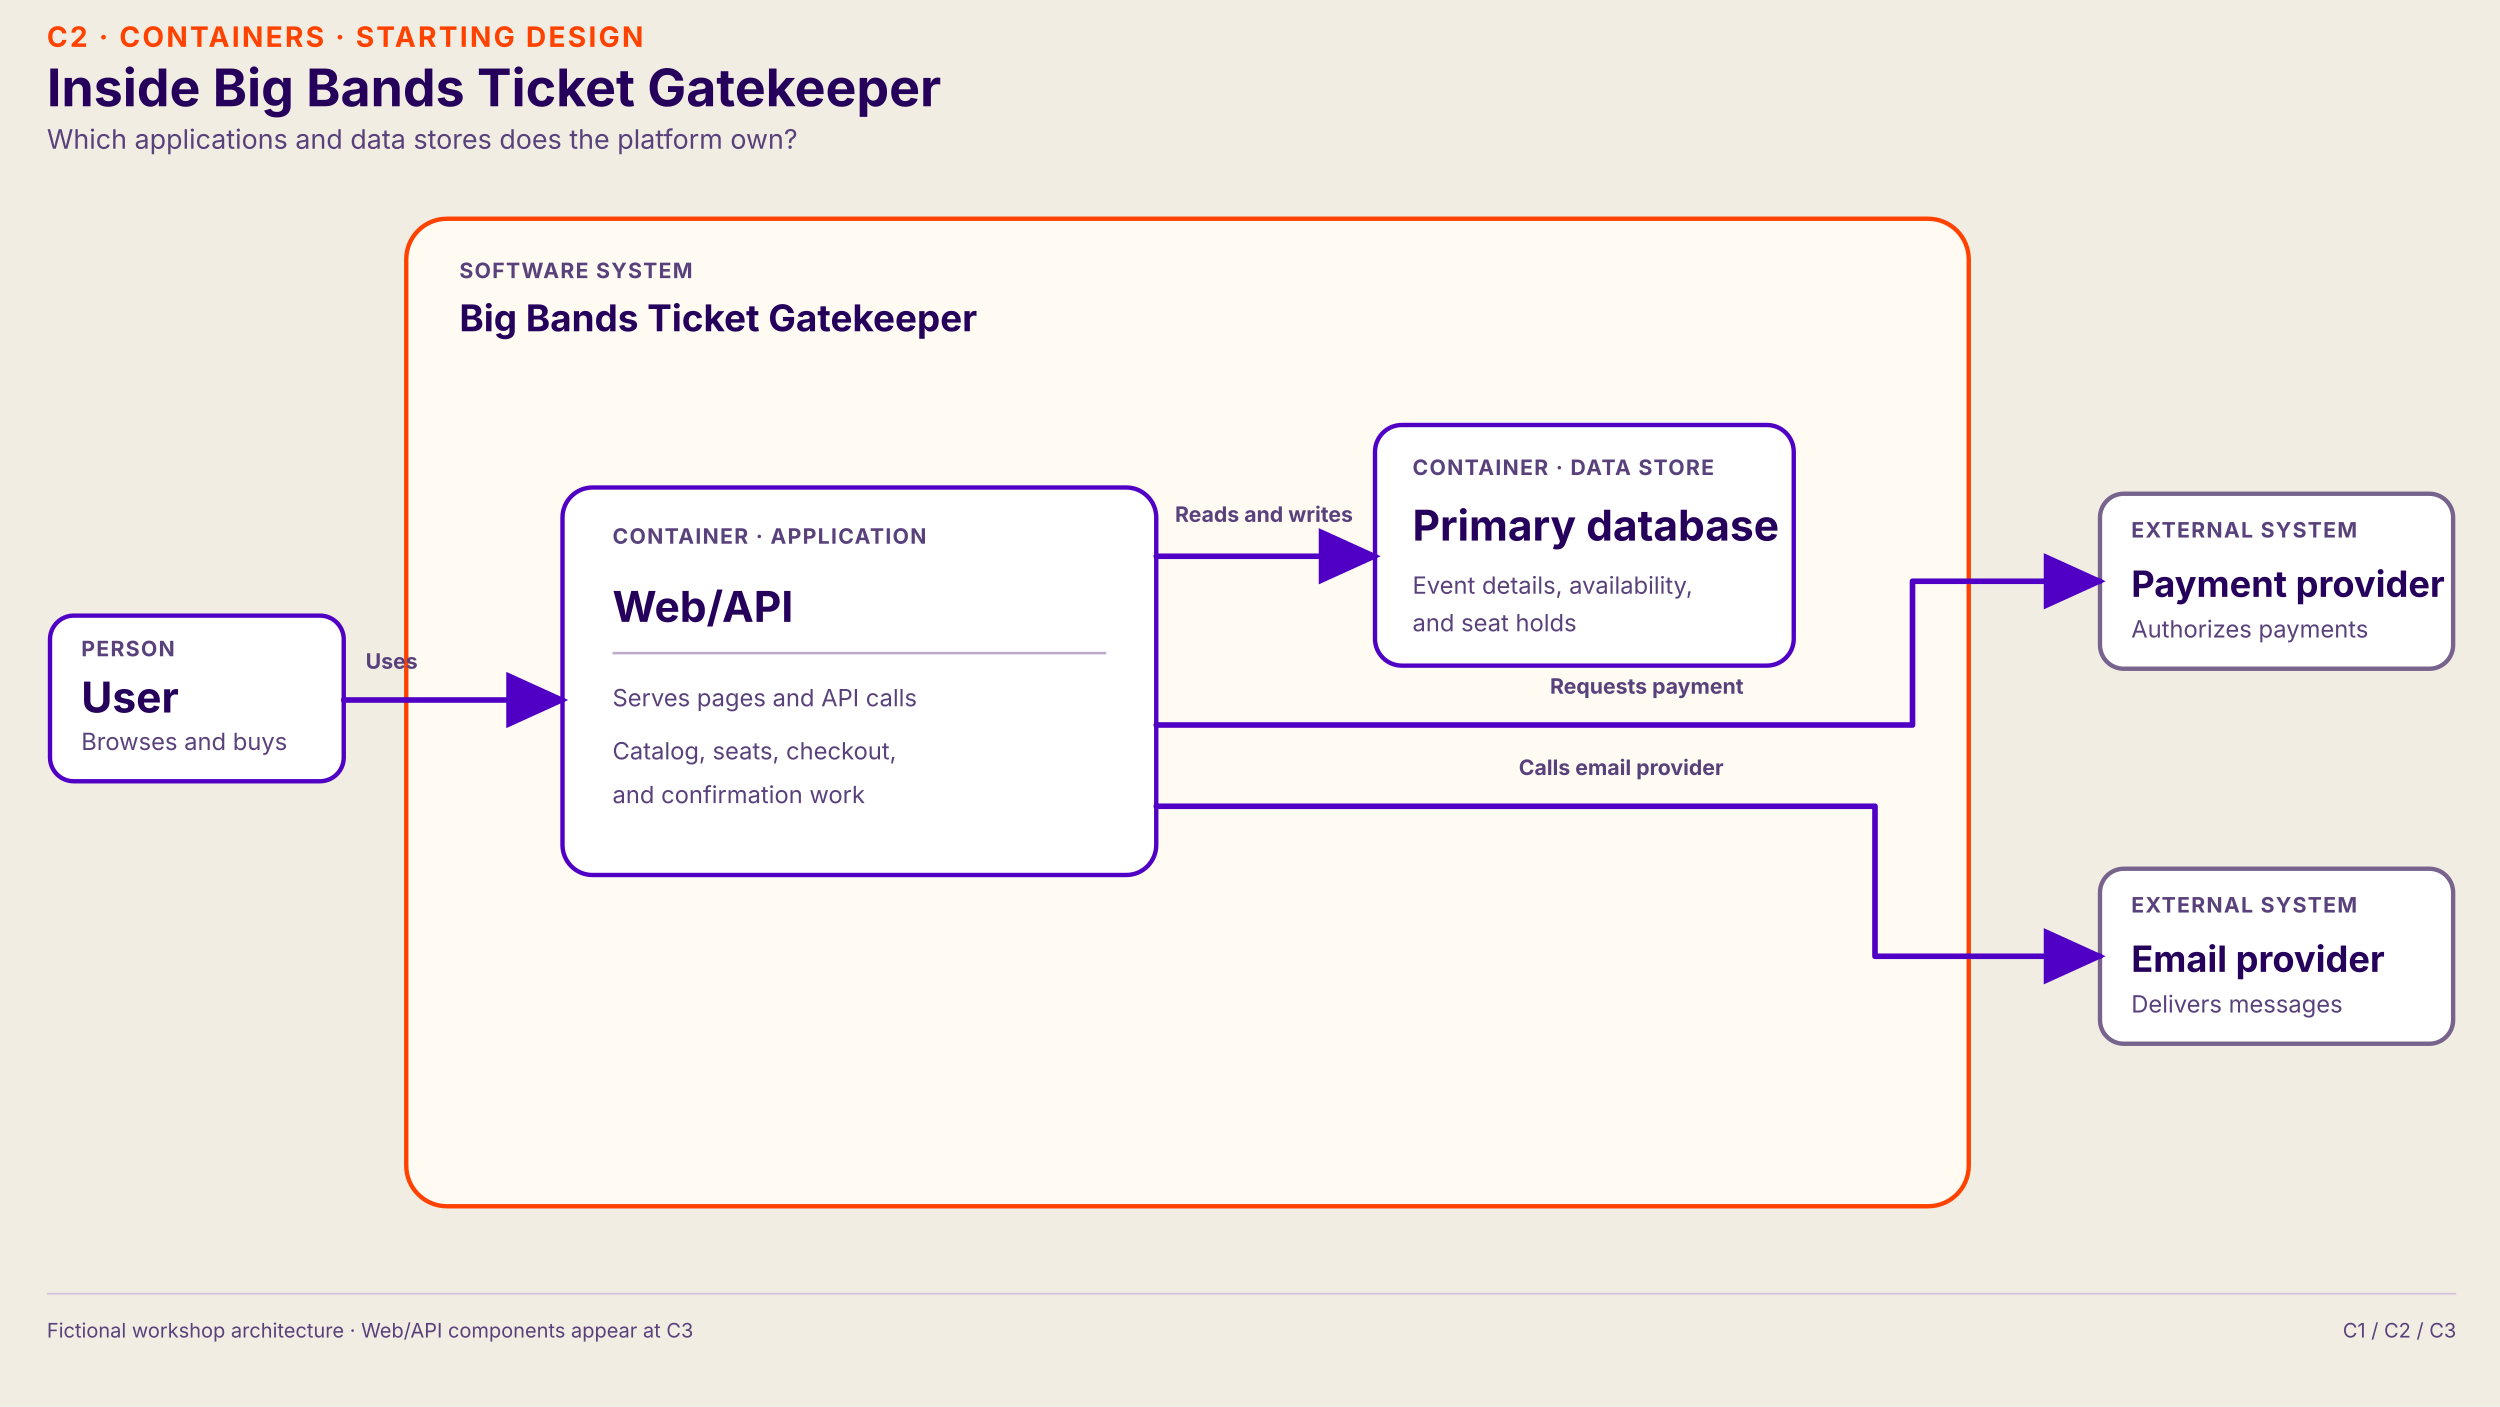
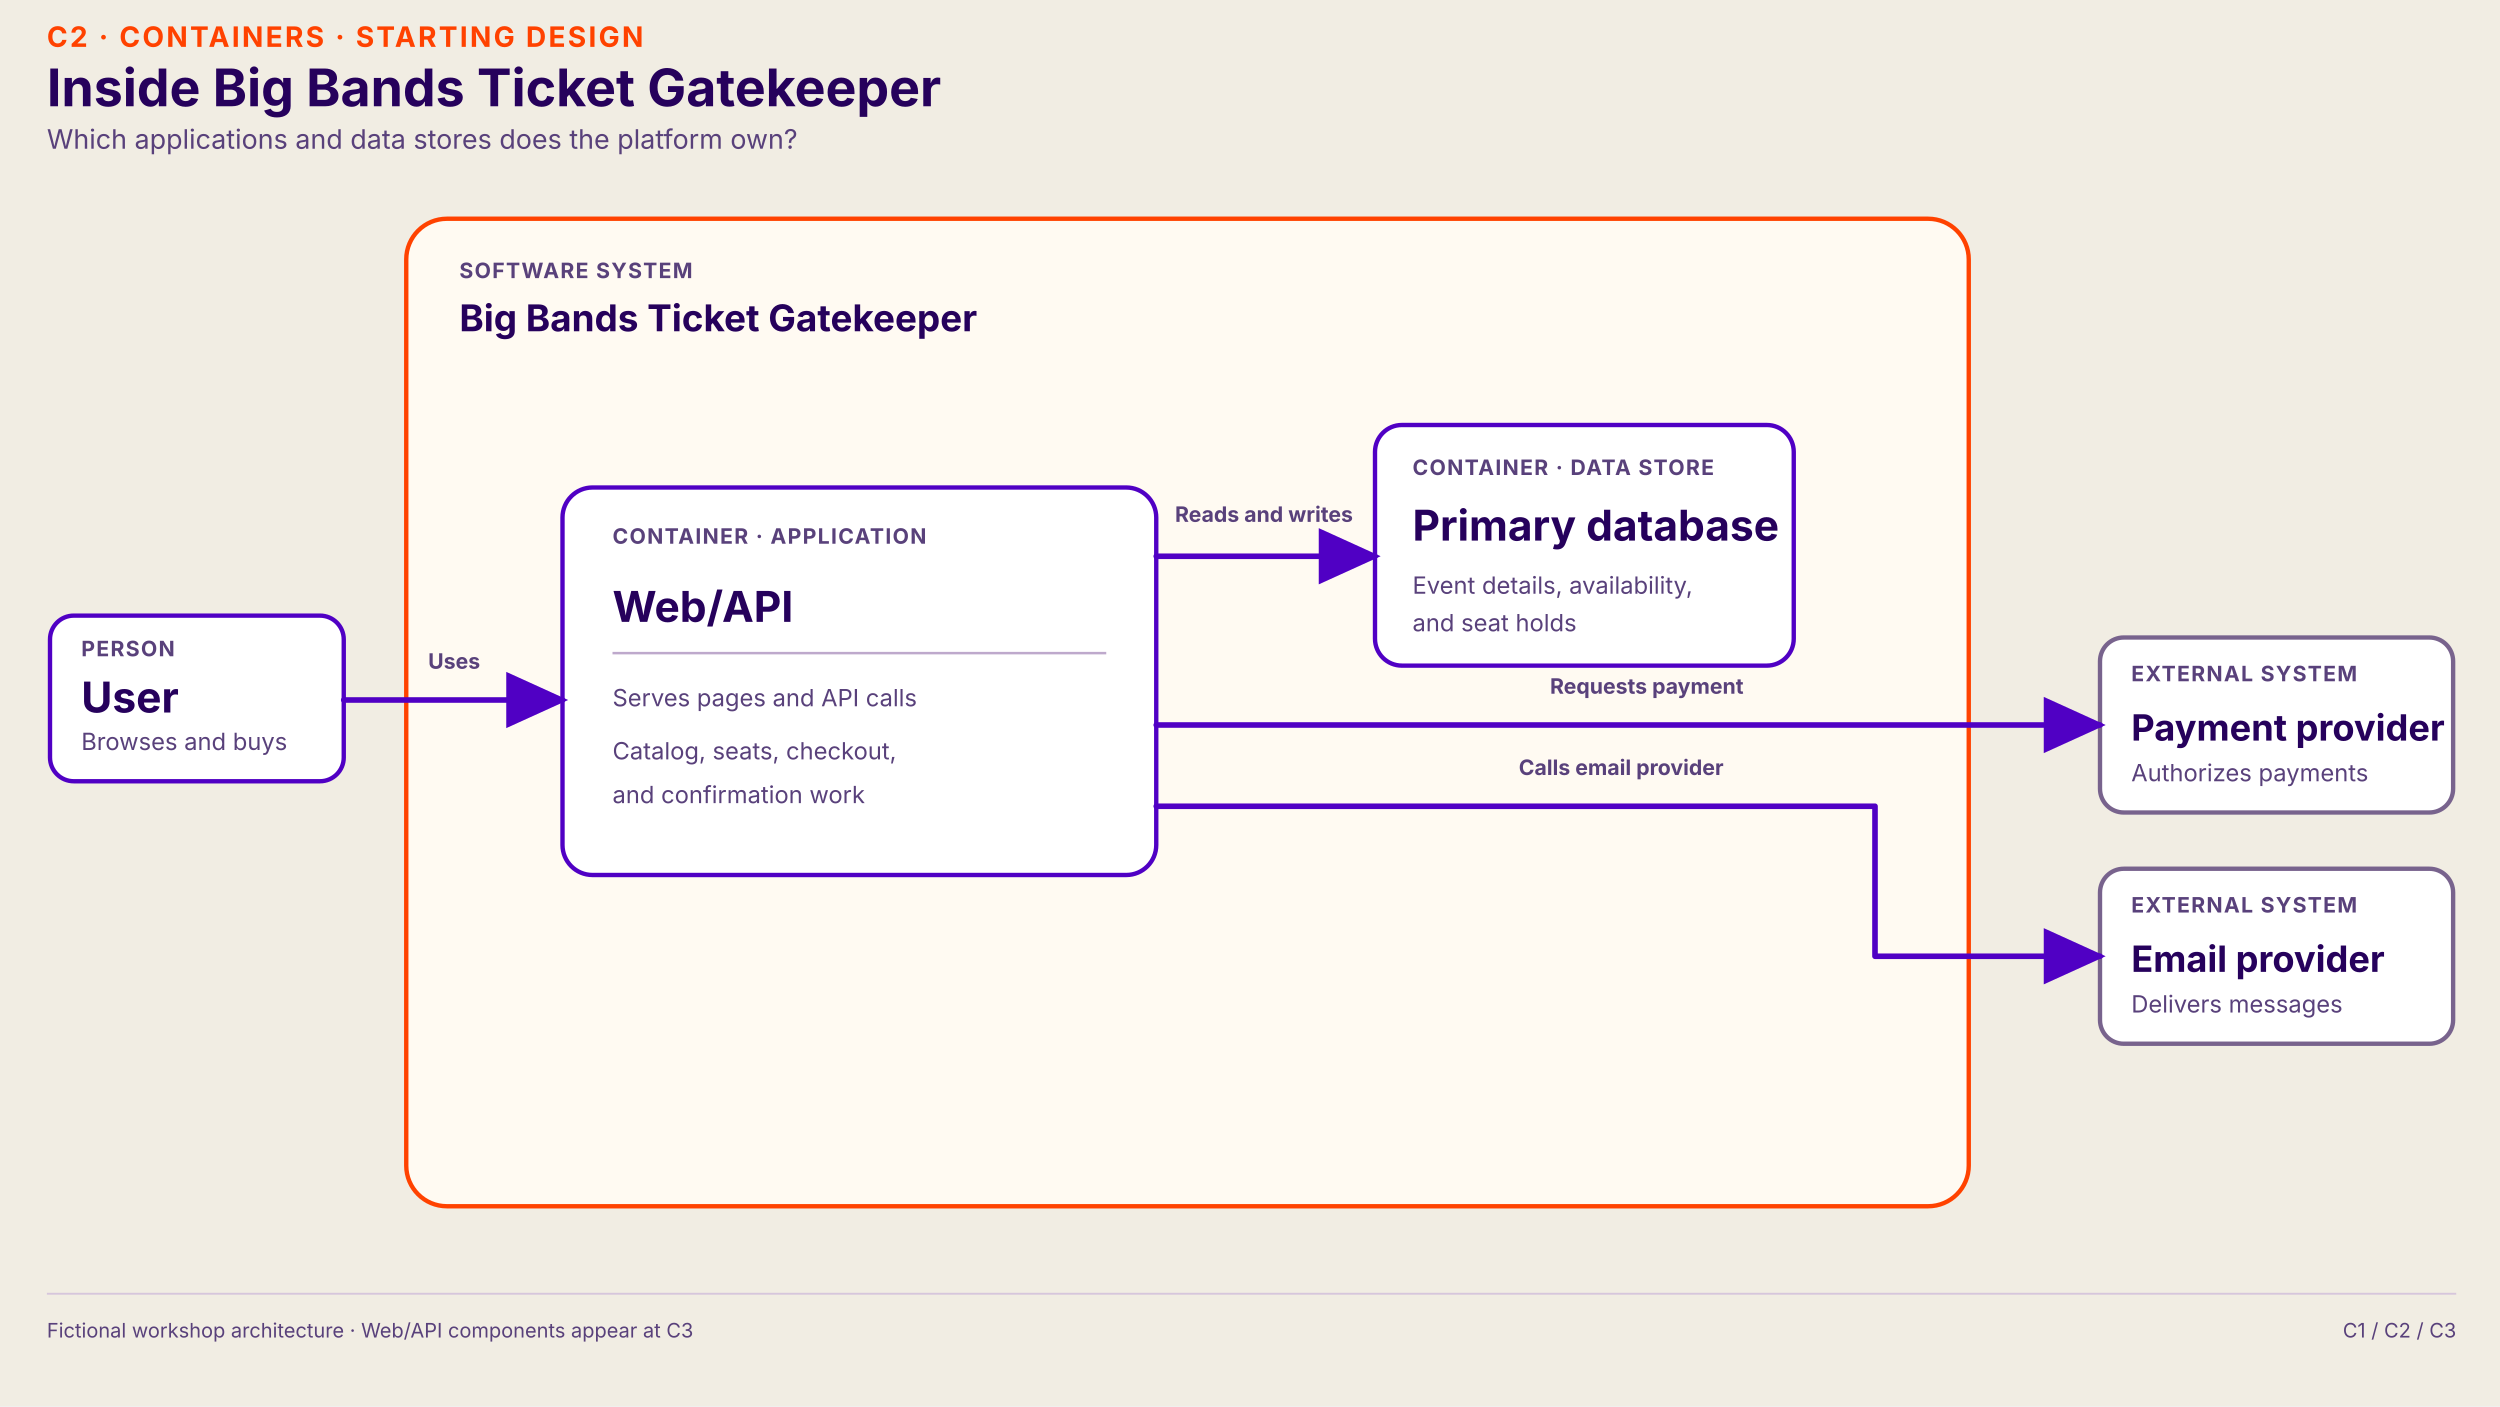
<svg xmlns="http://www.w3.org/2000/svg" width="4000" height="2250" viewBox="0 0 4000 2250" role="img" aria-labelledby="title description">
  <defs>
    <style>
      text { font-family: Inter, ui-sans-serif, Arial, sans-serif; fill: #26015c; }
      .eyebrow { font-size: 45px; font-weight: 750; fill: #ff4200; letter-spacing: .08em; }
      .title { font-size: 83px; font-weight: 750; }
      .subtitle { font-size: 43px; fill: #59417b; }
      .boundary { fill: #fffaf2; stroke: #ff4200; stroke-width: 7; }
      .application { fill: #fff; stroke: #5000c4; stroke-width: 7; }
      .data-store { fill: #fff; stroke: #5000c4; stroke-width: 7; }
      .person { fill: #fff; stroke: #5000c4; stroke-width: 7; }
      .external { fill: #fff; stroke: #78638d; stroke-width: 7; }
      .kind { font-size: 34px; font-weight: 750; fill: #59417b; letter-spacing: .06em; }
      .boundary-title { font-size: 59px; font-weight: 750; }
      .node-title { font-size: 68px; font-weight: 750; }
      .external-title { font-size: 58px; }
      .detail { font-size: 38px; fill: #59417b; }
      .edge-label { font-size: 34px; font-weight: 650; fill: #59417b; }
      .line { fill: none; stroke: #5000c4; stroke-width: 9; stroke-linecap: round; stroke-linejoin: round; marker-end: url(#arrow); }
      .footer { font-size: 32px; fill: #59417b; }
    </style>
    <marker id="arrow" markerWidth="12" markerHeight="10" refX="10" refY="5" orient="auto" markerUnits="strokeWidth">
      <path d="M0 0 L11 5 L0 10 Z" fill="#5000c4" />
    </marker>
  </defs>
  <rect width="4000" height="2250" fill="#f1ede3" />
  <text x="75" y="75" class="eyebrow">C2 · CONTAINERS · STARTING DESIGN</text>
  <text x="75" y="170" class="title">Inside Big Bands Ticket Gatekeeper</text>
  <text x="75" y="238" class="subtitle">Which applications and data stores does the platform own?</text>
  <rect x="650" y="350" width="2500" height="1580" rx="65" class="boundary" />
  <text x="735" y="445" class="kind">SOFTWARE SYSTEM</text>
  <text x="735" y="530" class="boundary-title">Big Bands Ticket Gatekeeper</text>
  <rect x="80" y="985" width="470" height="265" rx="38" class="person" />
  <text x="130" y="1050" class="kind">PERSON</text>
  <text x="130" y="1140" class="node-title">User</text>
  <text x="130" y="1200" class="detail">Browses and buys</text>
  <rect x="900" y="780" width="950" height="620" rx="48" class="application" />
  <text x="980" y="870" class="kind">CONTAINER · APPLICATION</text>
  <text x="980" y="995" class="node-title">Web/API</text>
  <path d="M980 1045 H1770" stroke="#bea9cc" stroke-width="4" />
  <text x="980" y="1130" class="detail">Serves pages and API calls</text>
  <text x="980" y="1215" class="detail">Catalog, seats, checkout,</text>
  <text x="980" y="1285" class="detail">and confirmation work</text>
  <rect x="2200" y="680" width="670" height="385" rx="43" class="data-store" />
  <text x="2260" y="760" class="kind">CONTAINER · DATA STORE</text>
  <text x="2260" y="865" class="node-title">Primary database</text>
  <text x="2260" y="950" class="detail">Event details, availability,</text>
  <text x="2260" y="1010" class="detail">and seat holds</text>
-   <rect x="3360" y="790" width="565" height="280" rx="38" class="external" />
-   <text x="3410" y="860" class="kind">EXTERNAL SYSTEM</text>
-   <text x="3410" y="955" class="node-title external-title">Payment provider</text>
-   <text x="3410" y="1020" class="detail">Authorizes payments</text>
+   <rect x="3360" y="1020" width="565" height="280" rx="38" class="external" />
+   <text x="3410" y="1090" class="kind">EXTERNAL SYSTEM</text>
+   <text x="3410" y="1185" class="node-title external-title">Payment provider</text>
+   <text x="3410" y="1250" class="detail">Authorizes payments</text>
  <rect x="3360" y="1390" width="565" height="280" rx="38" class="external" />
  <text x="3410" y="1460" class="kind">EXTERNAL SYSTEM</text>
  <text x="3410" y="1555" class="node-title external-title">Email provider</text>
  <text x="3410" y="1620" class="detail">Delivers messages</text>
  <path d="M550 1120 H900" class="line" />
-   <text x="585" y="1070" class="edge-label">Uses</text>
+   <text x="685" y="1070" class="edge-label">Uses</text>
  <path d="M1850 890 H2200" class="line" />
  <text x="1880" y="835" class="edge-label">Reads and writes</text>
-   <path d="M1850 1160 H3060 V930 H3360" class="line" />
+   <path d="M1850 1160 H3360" class="line" />
  <text x="2480" y="1110" class="edge-label">Requests payment</text>
  <path d="M1850 1290 H3000 V1530 H3360" class="line" />
  <text x="2430" y="1240" class="edge-label">Calls email provider</text>
  <path d="M75 2070 H3930" stroke="#d6c6dc" stroke-width="3" />
  <text x="75" y="2140" class="footer">Fictional workshop architecture · Web/API components appear at C3</text>
  <text x="3930" y="2140" class="footer" text-anchor="end">C1 / C2 / C3</text>
</svg>
